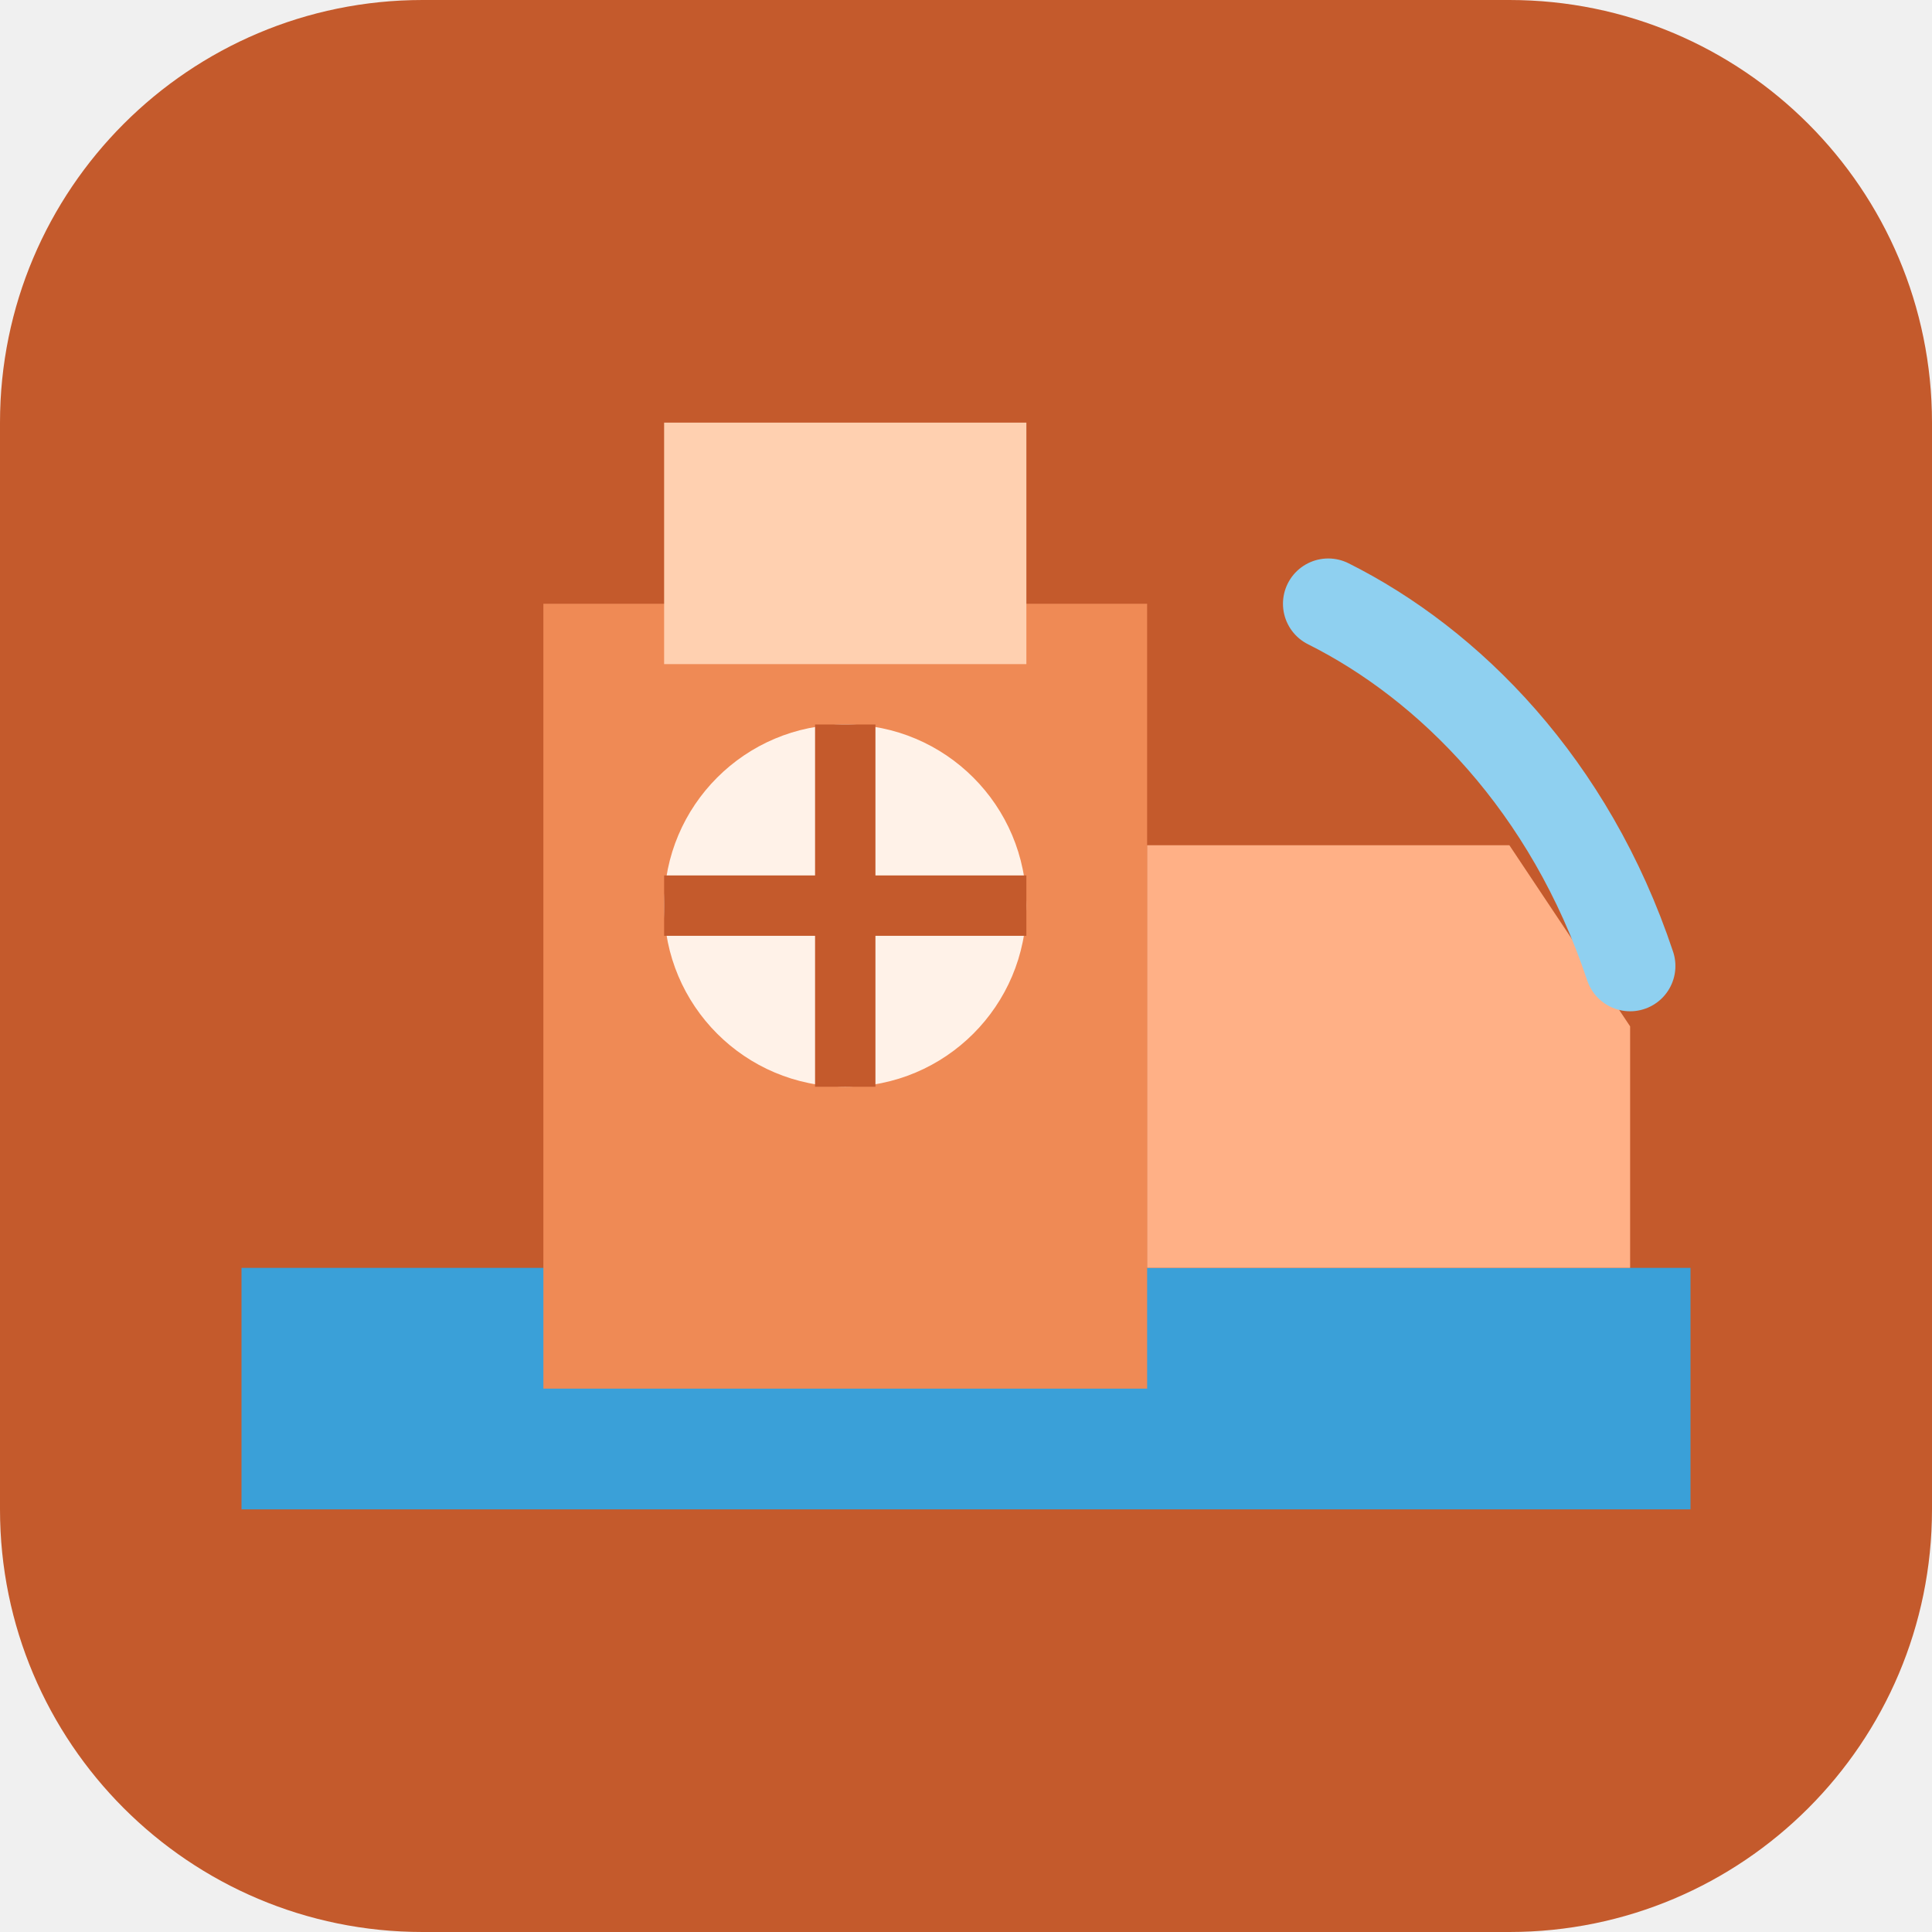
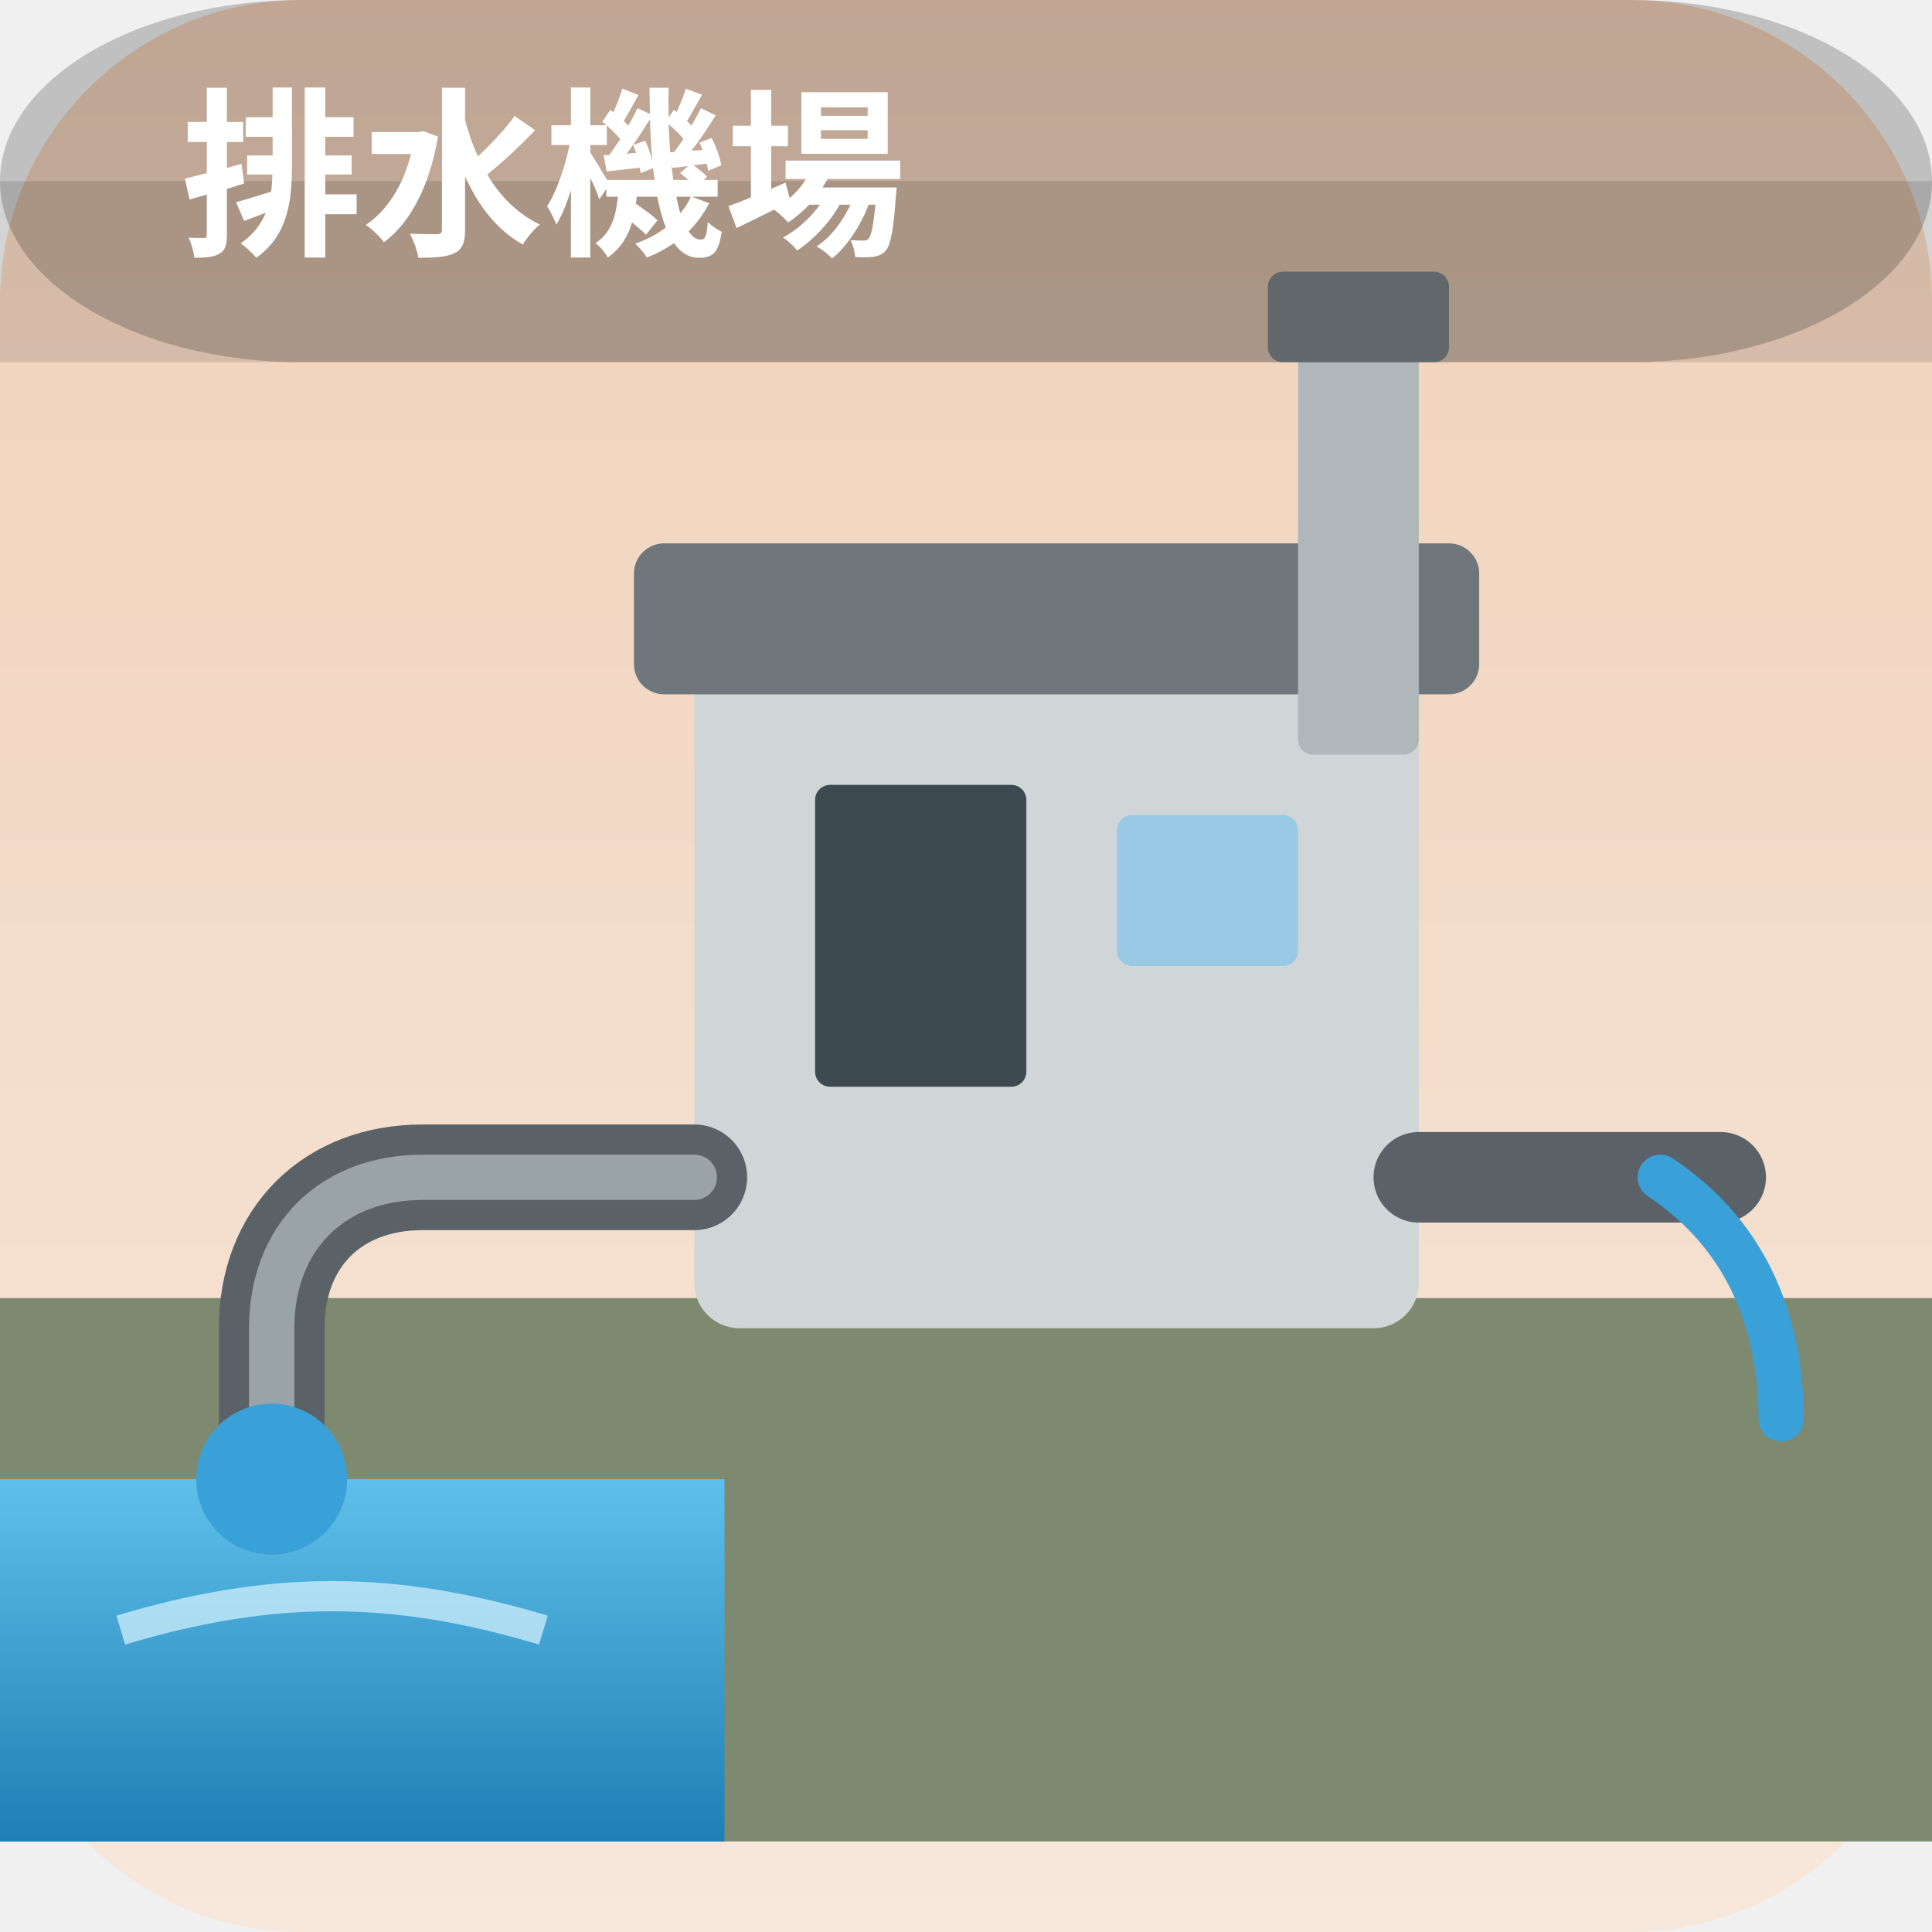
- <svg xmlns="http://www.w3.org/2000/svg" viewBox="0 0 64 64" fill="none" aria-hidden="true">
-   <rect width="64" height="64" rx="14" fill="#c45a2c" />
-   <path d="M8 42h48v8H8z" fill="#3aa0d8" />
-   <path d="M18 20h20v26H18z" fill="#ef8a55" />
-   <path d="M22 14h12v8H22z" fill="#ffd0b0" />
-   <circle cx="28" cy="30" r="6" fill="#fff2e8" />
-   <path d="M28 24v12M22 30h12" stroke="#c45a2c" stroke-width="2" />
-   <path d="M38 28h12l4 6v8H38z" fill="#ffb086" />
-   <path d="M44 20c4 2 8 6 10 12" stroke="#8fd0f0" stroke-width="3" stroke-linecap="round" />
+ <svg xmlns="http://www.w3.org/2000/svg" viewBox="0 0 128 128" fill="none" aria-hidden="true">
+   <defs>
+     <linearGradient id="dp-sky" x1="0" y1="0" x2="0" y2="1">
+       <stop offset="0" stop-color="#f0d0b8" />
+       <stop offset="1" stop-color="#f7e8dc" />
+     </linearGradient>
+     <linearGradient id="dp-water" x1="0" y1="0" x2="0" y2="1">
+       <stop offset="0" stop-color="#5ec0ea" />
+       <stop offset="1" stop-color="#1f7eb4" />
+     </linearGradient>
+   </defs>
+   <rect width="128" height="128" rx="20" fill="url(#dp-sky)" />
+   <path d="M0 86 H128 V122 H0 Z" fill="#7d8a70" />
+   <path d="M0 98 H48 V122 H0 Z" fill="url(#dp-water)" />
+   <path d="M8 108c10-3 18-3 28 0" stroke="#d7f4ff" stroke-width="2" opacity=".7" />
+   <rect x="46" y="40" width="48" height="48" rx="3" fill="#d0d6d8" />
+   <rect x="42" y="36" width="56" height="10" rx="2" fill="#6f777c" />
+   <rect x="54" y="52" width="14" height="20" rx="1" fill="#3d4a52" />
+   <rect x="74" y="54" width="12" height="10" rx="1" fill="#8ec8e8" opacity=".85" />
+   <rect x="86" y="22" width="8" height="28" rx="1" fill="#b0b7bb" />
+   <rect x="84" y="18" width="12" height="6" rx="1" fill="#8a9296" />
+   <path d="M46 78 H28 c-6 0-10 4-10 10 v8" stroke="#5a6268" stroke-width="7" stroke-linecap="round" fill="none" />
+   <path d="M46 78 H28 c-6 0-10 4-10 10 v8" stroke="#9aa3a8" stroke-width="3" stroke-linecap="round" fill="none" />
+   <circle cx="18" cy="98" r="5" fill="#3aa0d8" />
+   <path d="M94 78 H114" stroke="#5a6268" stroke-width="6" stroke-linecap="round" />
+   <path d="M110 78c6 4 8 10 8 16" stroke="#3aa0d8" stroke-width="3" stroke-linecap="round" />
+   <rect x="0" y="0" width="128" height="24" rx="20" fill="#000" opacity=".2" />
+   <rect x="0" y="12" width="128" height="12" fill="#000" opacity=".12" />
+   <text x="12" y="16" fill="#ffffff" font-family="Hiragino Sans, Noto Sans JP, sans-serif" font-size="12" font-weight="700">排水機場</text>
</svg>
